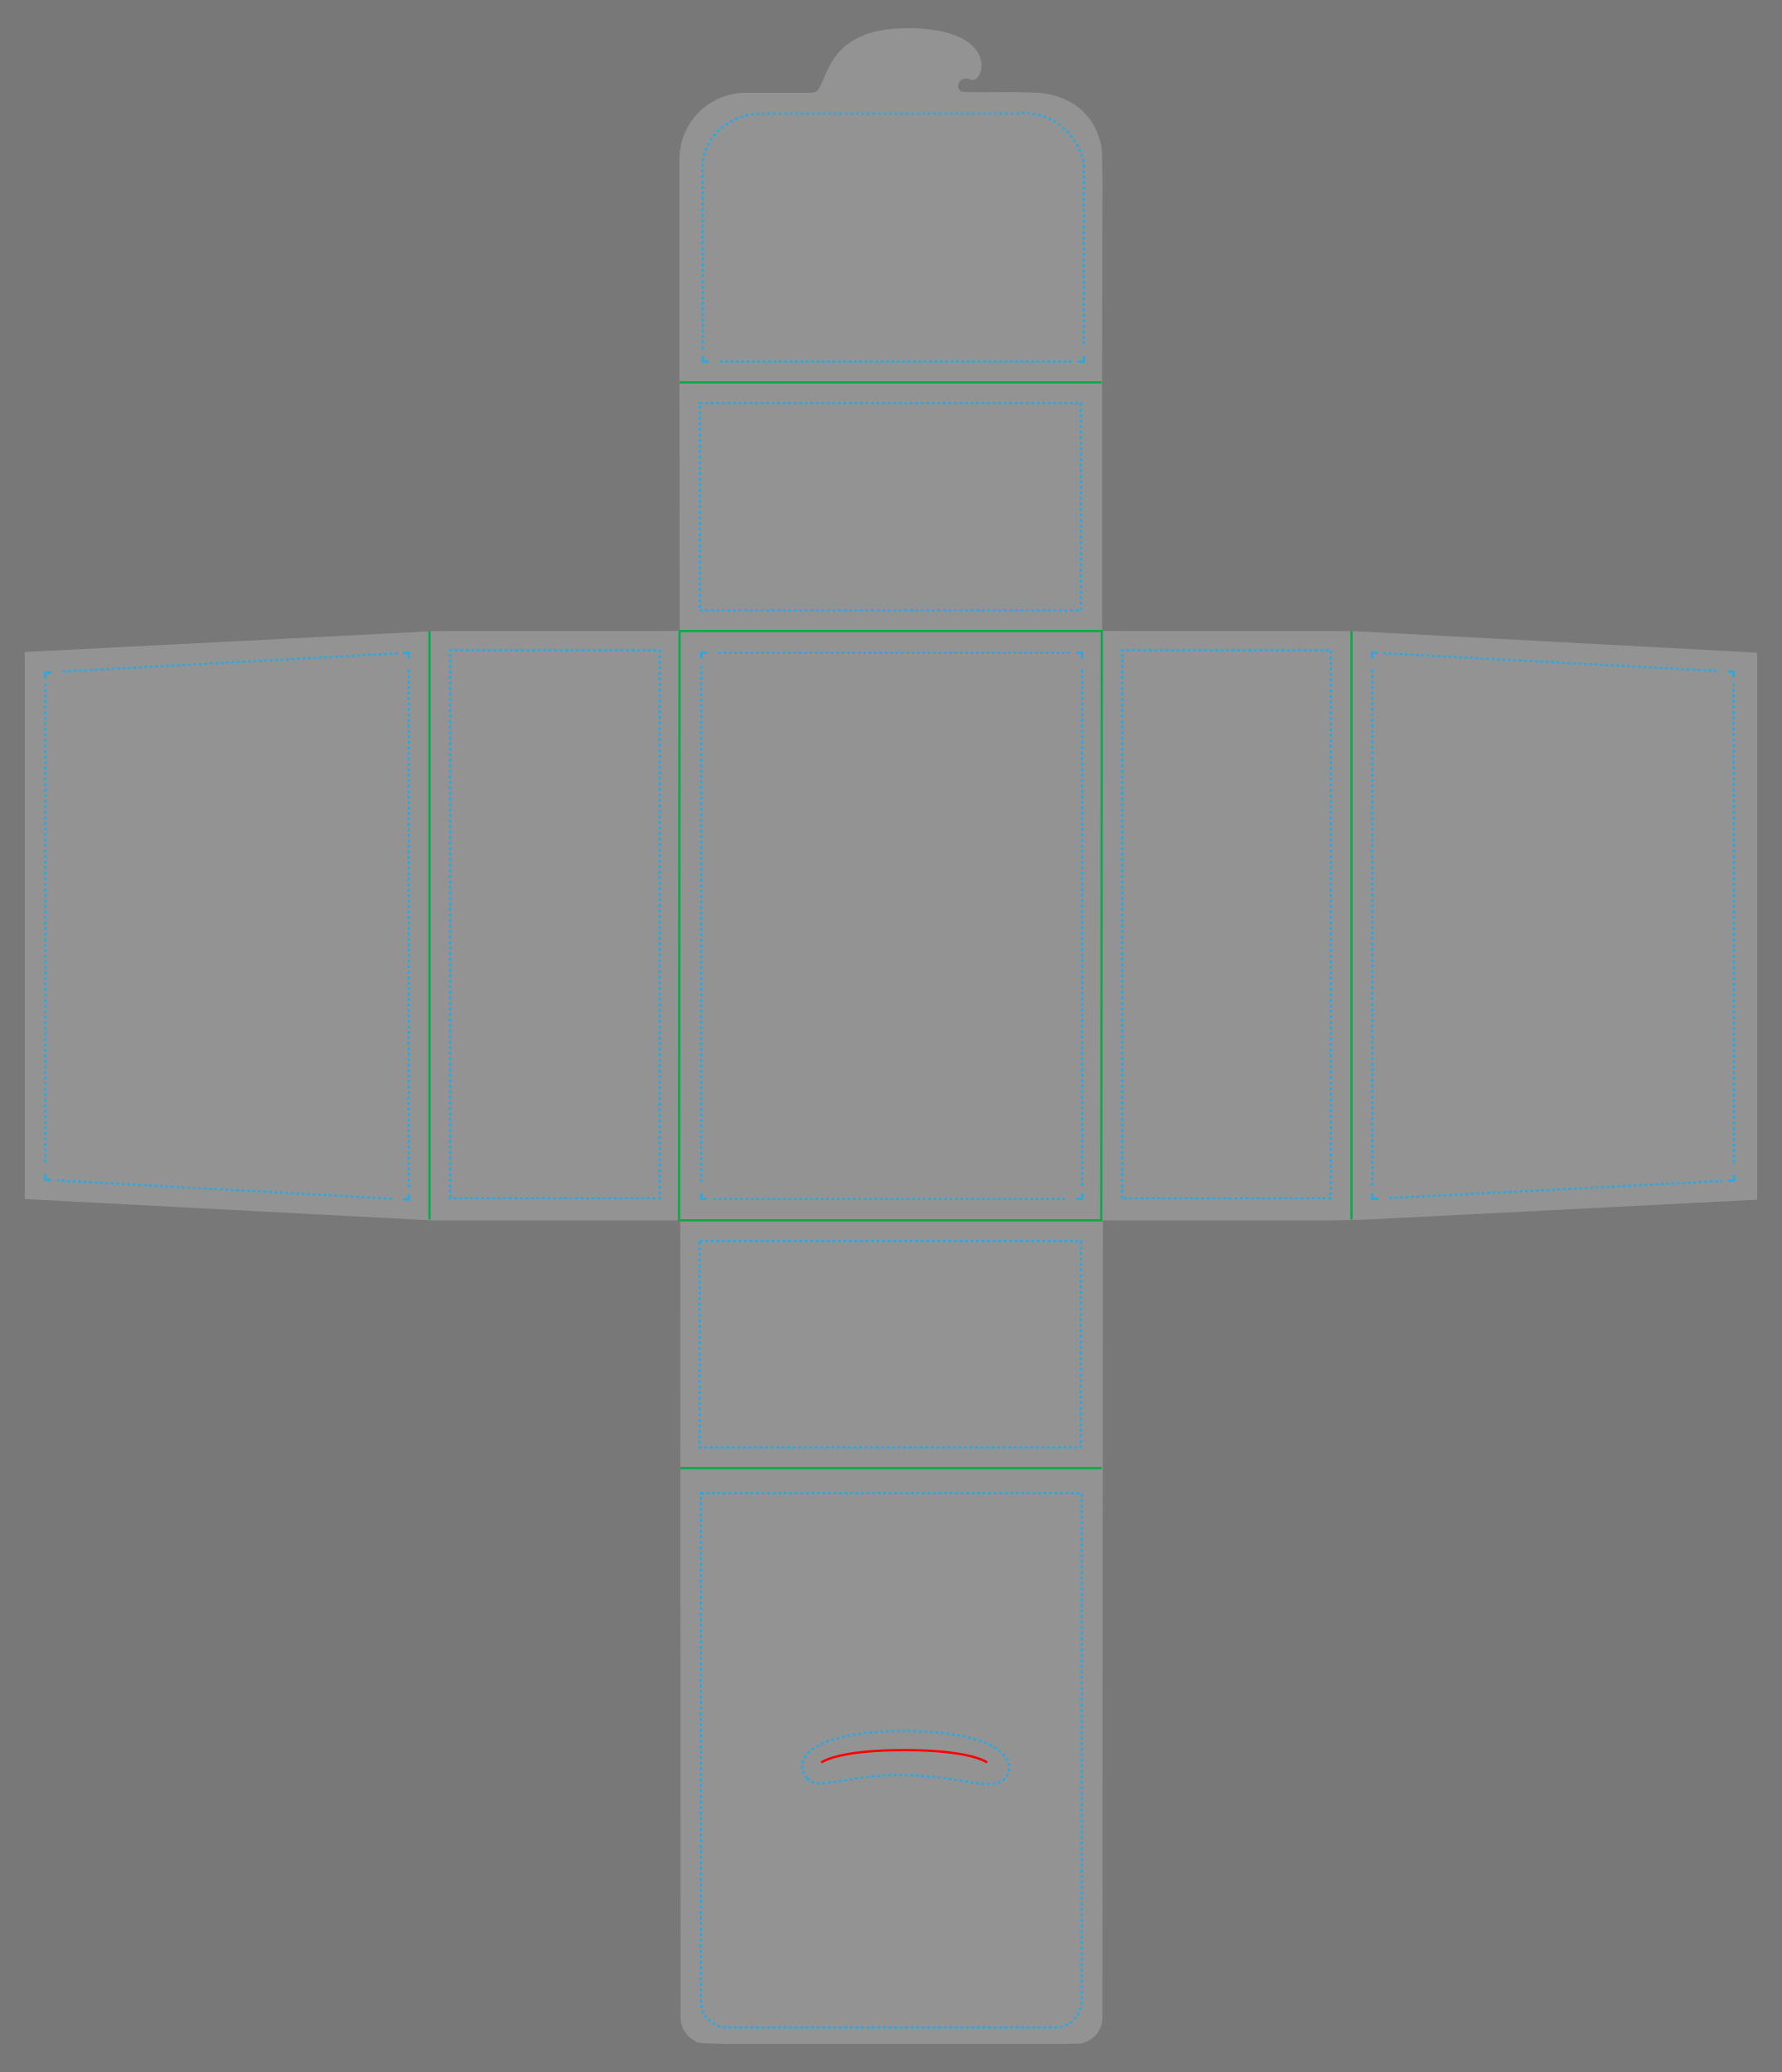
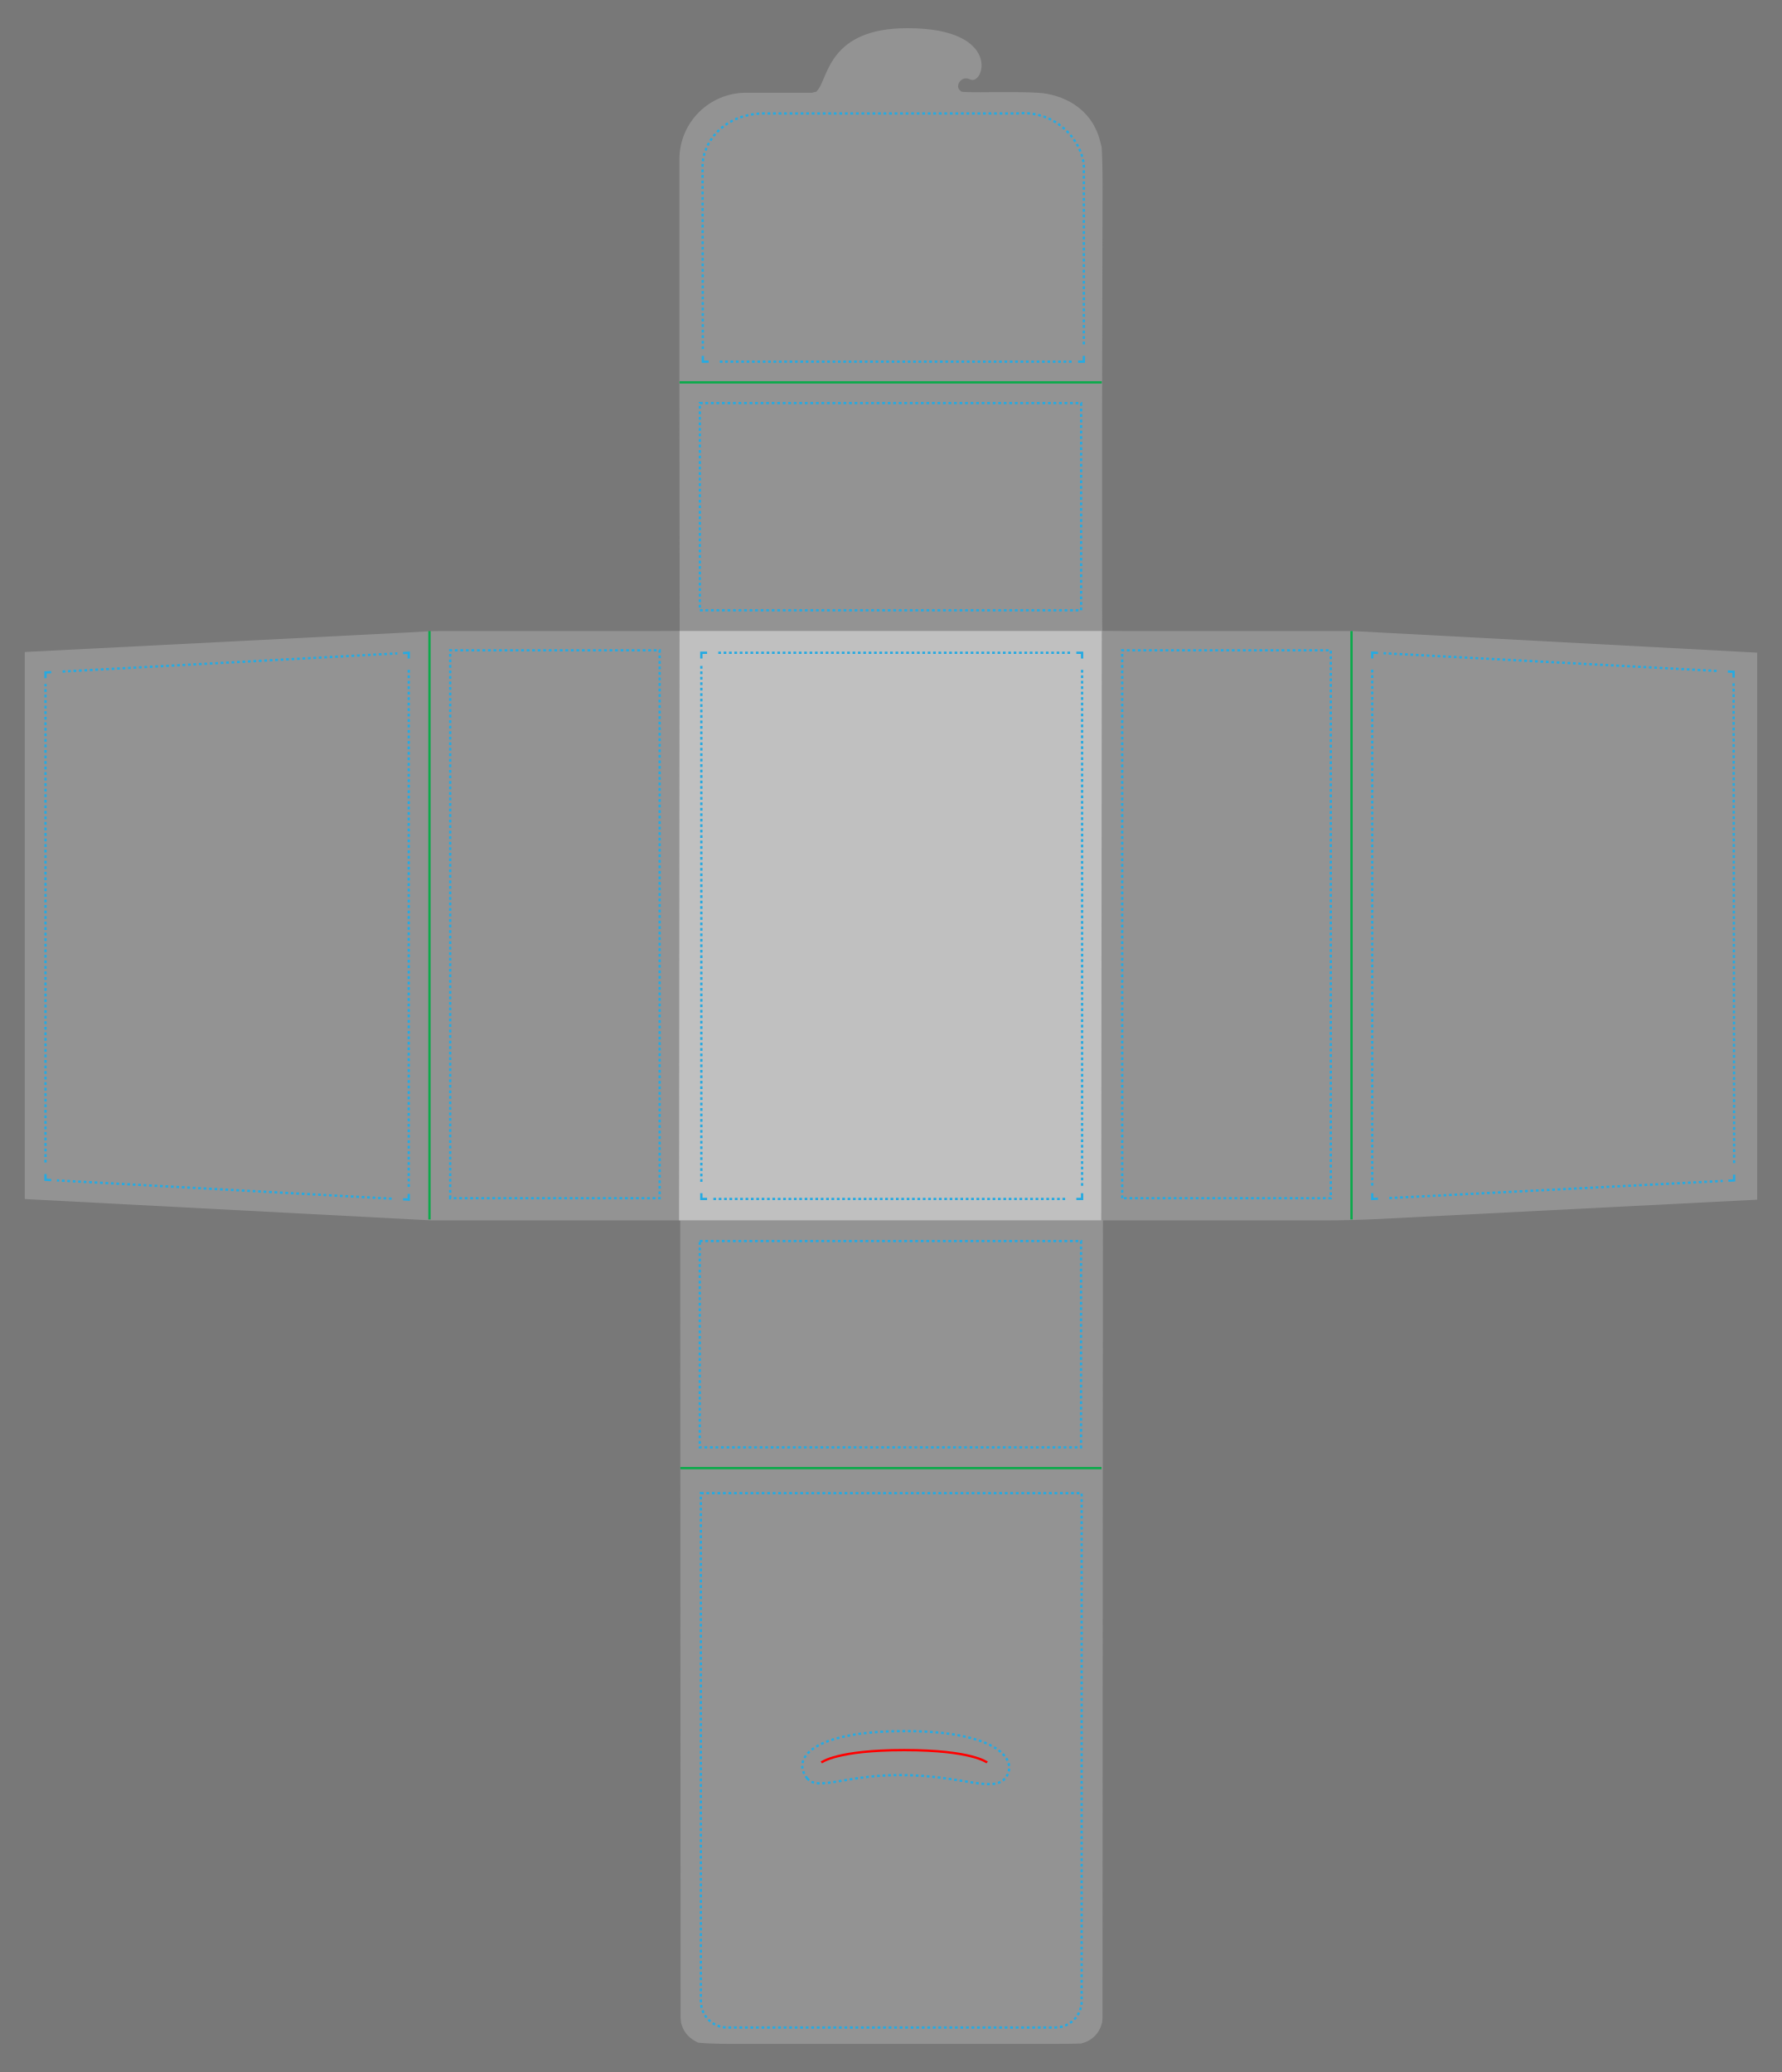
<svg xmlns="http://www.w3.org/2000/svg" viewBox="0 0 3225 3750" width="3225" height="3750" version="1.1" id="svg183">
  <defs id="defs183">
    <defs id="defs1">
      <style id="style1">.cls-1,.cls-2,.cls-3,.cls-4,.cls-5,.cls-6,.cls-7,.cls-8,.cls-9,.cls-10,.cls-11,.cls-12,.cls-13,.cls-14,.cls-15,.cls-16,.cls-17,.cls-18,.cls-19,.cls-20,.cls-21,.cls-22,.cls-23,.cls-24{fill:none;}.cls-2{stroke-dasharray:4.86 4.86;}.cls-2,.cls-3,.cls-4,.cls-5,.cls-6,.cls-7,.cls-8,.cls-9,.cls-11,.cls-13,.cls-14,.cls-15,.cls-16,.cls-17,.cls-18,.cls-19,.cls-20,.cls-21,.cls-22,.cls-24{stroke-miterlimit:10;}.cls-2,.cls-3,.cls-5,.cls-6,.cls-7,.cls-8,.cls-9,.cls-11,.cls-13,.cls-14,.cls-17,.cls-18,.cls-19,.cls-20,.cls-21,.cls-24{stroke:#26aae1;}.cls-3{stroke-dasharray:4.86 4.86;}.cls-4{stroke:#0baa4b;}.cls-25,.cls-26,.cls-27,.cls-28{fill-rule:evenodd;}.cls-25,.cls-29{fill:#fff;}.cls-30,.cls-31,.cls-32,.cls-33{font-family:Arial-Black, 'Arial Black';font-weight:800;}.cls-30,.cls-32,.cls-33,.cls-34{fill:#231f20;}.cls-5{stroke-dasharray:5 5;}.cls-6{stroke-dasharray:5.01 5.01;}.cls-7{stroke-dasharray:4.92 4.92;}.cls-8{stroke-dasharray:5 5;}.cls-9{stroke-dasharray:5.02 5.02;}.cls-10,.cls-12,.cls-15,.cls-22,.cls-23{stroke-width:2px;}.cls-10,.cls-23{stroke:#2ba4dd;}.cls-12{stroke:#ec2224;}.cls-31{fill:#020202;}.cls-31,.cls-32{font-size:12.75px;}.cls-13{stroke-dasharray:4.95 4.95;}.cls-14{stroke-dasharray:4.91 4.91;}.cls-26{fill:#b7d333;}.cls-35{fill:#919396;}.cls-35,.cls-36,.cls-37,.cls-34,.cls-38{font-family:Arial-BoldMT, Arial;font-weight:700;}.cls-35,.cls-36,.cls-37,.cls-38{font-size:9px;}.cls-39{fill:#d0d1d2;}.cls-15{stroke:#0ea94b;}.cls-40{letter-spacing:0em;}.cls-16{stroke:red;}.cls-41{font-size:12.36px;}.cls-42{font-size:14.83px;}.cls-33{font-size:30px;}.cls-43{letter-spacing:0em;}.cls-17{stroke-dasharray:4.94 4.94;}.cls-18{stroke-dasharray:4.94 4.94;}.cls-19{stroke-dasharray:4.94 4.94;}.cls-44{opacity:.5;}.cls-36{fill:#2ba4dd;}.cls-20{stroke-dasharray:4.94 4.94;}.cls-21{stroke-dasharray:4.94 4.94;}.cls-22{stroke:#929395;}.cls-37{fill:#0baa4b;}.cls-23{stroke-dasharray:4.99 4.99;}.cls-45{letter-spacing:-.02em;}.cls-46{letter-spacing:-.02em;}.cls-47{letter-spacing:-.02em;}.cls-48{letter-spacing:-.02em;}.cls-49{letter-spacing:-.02em;}.cls-50{letter-spacing:-.02em;}.cls-51{letter-spacing:-.04em;}.cls-52{letter-spacing:-.04em;}.cls-53{letter-spacing:-.03em;}.cls-54{letter-spacing:-.03em;}.cls-55{letter-spacing:-.03em;}.cls-56{letter-spacing:-.03em;}.cls-57{letter-spacing:0em;}.cls-58,.cls-28{fill:#4e494b;}.cls-34{font-size:10px;}.cls-24{stroke-dasharray:5;}.cls-59{letter-spacing:.03em;}.cls-60{letter-spacing:.02em;}.cls-61{letter-spacing:.05em;}.cls-38{fill:#eb222a;}.cls-62{letter-spacing:.01em;}</style>
    </defs>
  </defs>
  <path class="cls-44" d="M -1.29e-5,-1.5e-5 V 3750 H 3225 V -1.5e-5 Z" id="path1" style="stroke-width:4.167" />
  <path class="cls-16" d="m 779.625,1142.292 c 0,0 -18.542,1.208 -41.417,2.375 L 45.292,1180 c -0.25,0 -0.458,0.208 -0.458,0.5 v 989.083 c 0,0.25 0.208,0.458 0.458,0.5 l 734.708,38.583 c 0,0 0,0 0,0 H 1230.5 c 0.25,0 0.5,0.208 0.5,0.5 l 0.708,1401.542 c 0,22.917 0,41.333 0,40.917 0,-0.417 0.375,3.792 0.833,9.417 l 1.5,4.667 c 3.708,11.542 11.667,21.208 22.042,27.125 l 7.042,4 c 9.25,1.25 35.583,2.292 58.5,2.292 h 583.708 c 22.917,0 45.875,-0.292 50.958,-0.667 l 4.333,-1.25 c 11.292,-3.333 20.875,-10.667 27.083,-20.375 2.375,-3.75 4.292,-7.833 5.583,-12.208 l 1.292,-4.333 c 0.375,-5.167 0.708,-9.042 0.708,-8.625 0,0.417 0,-18 0,-40.917 l 0.75,-1401.542 c 0,-0.25 0.208,-0.5 0.5,-0.5 h 406.917 c 22.917,0 60.417,-0.958 83.292,-2.125 l 692.917,-35.333 c 0.25,0 0.458,-0.208 0.458,-0.5 v -989.083 c 0,-0.25 -0.208,-0.458 -0.458,-0.5 l -731.958,-39.083 c 0,0 0,0 0,0 h -410.875 c -22.917,0 -41.792,-0.125 -41.958,-0.25 -0.167,-0.125 -0.292,-19 -0.292,-41.917 V 733.75 c 0,-22.917 0,-60.417 0.083,-83.333 l 0.708,-317.125 c 0.042,-22.917 -0.667,-52.958 -1.583,-66.708 l -2.708,-10.708 c -15.667,-62.292 -70.167,-85.083 -111,-87.875 -29.667,-2 -88.375,-1.167 -88.375,-1.167 -22.917,0.333 -46,0 -51.292,-0.75 l -2.583,-2.042 c -10.417,-8.25 1.792,-28.292 17.958,-20.333 24.958,12.292 59.167,-92.583 -113.25,-92.708 C 1501.5,50.917 1499.25,138 1480.667,161.875 l -3.042,3.917 c -4.458,1.125 -8.083,2.083 -8.083,2.083 0,0 -0.417,0 -0.875,0 -0.458,0 -19.625,0 -42.542,0 h -76.083 c -66.542,0 -120.5,53.958 -120.5,120.5 v 362.042 c 0,22.917 0,60.417 0.042,83.333 L 1230,1100 c 0,22.917 0.042,41.75 0,41.875 -0.042,0.125 -18.75,0.208 -41.667,0.208 H 821.083 c -22.917,0 -41.583,0.125 -41.458,0.25 z" id="clipping" style="stroke-width:4.167;stroke:none;fill:#939393;fill-opacity:1" />
  <line class="cls-4" x1="777.25" y1="2207.042" x2="777.25" y2="1142.042" id="line157" style="stroke-width:4.167" />
  <line class="cls-4" x1="1229.833" y1="692.042" x2="1994" y2="692.042" id="line158" style="stroke-width:4.167" />
-   <polyline class="cls-4" points="295.16 274.09 478.56 274.09 478.33 530.07 294.94 530.07 295.16 274.09" id="polyline158" transform="matrix(4.166667,0,0,4.166667,-1.29e-5,-1.5e-5)" />
+   <path id="actualSize" style="stroke-miterlimit:10;fill:#c0c0c0;fill-opacity:1;stroke:none" class="cls-4" transform="matrix(4.166667,0,0,4.166667,-1.29e-5,-1.5e-5)" d="m 295.16,274.09 h 183.4 l -0.23,255.98 H 294.94 l 0.22,-255.98" />
  <line class="cls-4" x1="1993.417" y1="2657.042" x2="1231.333" y2="2657.042" id="line159" style="stroke-width:4.167" />
  <line class="cls-4" x1="2445.917" y1="2207.042" x2="2445.917" y2="1142.042" id="line160" style="stroke-width:4.167" />
  <polyline class="cls-11" points="467.5 283.54 470 283.54 470 286.04" id="polyline160" transform="matrix(4.166667,0,0,4.166667,-1.29e-5,-1.5e-5)" />
  <line class="cls-17" x1="1958.333" y1="1212.417" x2="1958.333" y2="2149.208" id="line161" style="stroke-width:4.167" />
  <polyline class="cls-11" points="470 518.28 470 520.78 467.5 520.78" id="polyline161" transform="matrix(4.166667,0,0,4.166667,-1.29e-5,-1.5e-5)" />
  <line class="cls-3" x1="1927.667" y1="2169.917" x2="1289.792" y2="2169.917" id="line162" style="stroke-width:4.167" />
  <polyline class="cls-11" points="307.12 520.78 304.62 520.78 304.62 518.28" id="polyline162" transform="matrix(4.166667,0,0,4.166667,-1.29e-5,-1.5e-5)" />
  <line class="cls-18" x1="1269.25" y1="2138.917" x2="1269.25" y2="1202.125" id="line163" style="stroke-width:4.167" />
  <polyline class="cls-11" points="304.62 286.04 304.62 283.54 307.12 283.54" id="polyline163" transform="matrix(4.166667,0,0,4.166667,-1.29e-5,-1.5e-5)" />
  <line class="cls-3" x1="1299.917" y1="1181.417" x2="1937.792" y2="1181.417" id="line164" style="stroke-width:4.167" />
  <polyline class="cls-11" points="175.05 283.67 177.54 283.54 177.54 286.04" id="polyline164" transform="matrix(4.166667,0,0,4.166667,-1.29e-5,-1.5e-5)" />
  <line class="cls-13" x1="739.75" y1="1212.458" x2="739.75" y2="2150.416" id="line165" style="stroke-width:4.167" />
  <polyline class="cls-11" points="177.54 518.57 177.54 521.07 175.05 520.93" id="polyline165" transform="matrix(4.166667,0,0,4.166667,-1.29e-5,-1.5e-5)" />
  <line class="cls-20" x1="708.833" y1="2169.416" x2="103" y2="2136.333" id="line166" style="stroke-width:4.167" />
  <polyline class="cls-11" points="22.26 512.59 19.76 512.45 19.76 509.95" id="polyline166" transform="matrix(4.166667,0,0,4.166667,-1.29e-5,-1.5e-5)" />
  <line class="cls-6" x1="82.333" y1="2103.917" x2="82.333" y2="1237.917" id="line167" style="stroke-width:4.167" />
  <polyline class="cls-11" points="19.76 294.59 19.76 292.09 22.26 291.96" id="polyline167" transform="matrix(4.166667,0,0,4.166667,-1.29e-5,-1.5e-5)" />
  <line class="cls-21" x1="113.292" y1="1215.375" x2="719.083" y2="1182.542" id="line168" style="stroke-width:4.167" />
  <polyline class="cls-11" points="598.52 283.61 596.02 283.48 596.02 285.98" id="polyline168" transform="matrix(4.166667,0,0,4.166667,-1.29e-5,-1.5e-5)" />
  <line class="cls-19" x1="2483.417" y1="1212.167" x2="2483.417" y2="2149.208" id="line169" style="stroke-width:4.167" />
  <polyline class="cls-11" points="596.02 518.28 596.02 520.78 598.52 520.65" id="polyline169" transform="matrix(4.166667,0,0,4.166667,-1.29e-5,-1.5e-5)" />
  <line class="cls-7" x1="2514.292" y1="2168.334" x2="3117.708" y2="2137.375" id="line170" style="stroke-width:4.167" />
  <polyline class="cls-11" points="750.71 512.84 753.2 512.72 753.2 510.22" id="polyline170" transform="matrix(4.166667,0,0,4.166667,-1.29e-5,-1.5e-5)" />
  <line class="cls-9" x1="3138.334" y1="2105" x2="3137.416" y2="1236.75" id="line171" style="stroke-width:4.167" />
  <polyline class="cls-11" points="752.98 294.31 752.97 291.81 750.48 291.68" id="polyline171" transform="matrix(4.166667,0,0,4.166667,-1.29e-5,-1.5e-5)" />
  <line class="cls-14" x1="3106.584" y1="1214.25" x2="2504.041" y2="1182.25" id="line172" style="stroke-width:4.167" />
  <polyline class="cls-11" points="305.27 154.59 305.28 157.09 307.78 157.09" id="polyline172" transform="matrix(4.166667,0,0,4.166667,-1.29e-5,-1.5e-5)" />
  <line class="cls-2" x1="1302.667" y1="654.542" x2="1940.958" y2="654.542" id="line173" style="stroke-width:4.167" />
  <polyline class="cls-11" points="468.26 157.09 470.76 157.09 470.76 154.59" id="polyline173" transform="matrix(4.166667,0,0,4.166667,-1.29e-5,-1.5e-5)" />
  <path class="cls-5" d="M 1961.5,623.292 V 300 c -2.083,-41.042 -46.875,-101.708 -121.417,-94.625 h -450.25 c -82.375,-2.542 -119.25,55.708 -118.417,96.125 l 0.542,332.208" id="path173" style="stroke-width:4.167" />
  <path class="cls-8" d="m 1460.792,3218.542 c 19.25,23.542 68.208,-5.958 167.458,-5.958 112.042,0 169.167,33.458 191.5,4.958 23.708,-30.292 -10.958,-84.5 -181.708,-84.5 -170.75,0 -205.75,50.625 -177.25,85.458 z" id="path174" style="stroke-width:4.167" />
  <path class="cls-24" d="m 1268.417,2702.417 h 689.125 V 3621.75 c 0,26.333 -21.375,47.75 -47.75,47.75 H 1316.125 c -26.333,0 -47.75,-21.375 -47.75,-47.75 v -919.333 0 z" id="path175" style="stroke-width:4.167" />
  <rect class="cls-24" x="1266.417" y="2246.125" width="690.042" height="373.375" id="rect175" style="stroke-width:4.167" />
  <rect class="cls-24" x="1266.583" y="729.542" width="690.042" height="375" id="rect176" style="stroke-width:4.167" />
  <rect class="cls-24" x="-2168.542" y="814.75" width="991.583" height="379.083" transform="rotate(-90)" id="rect177" style="stroke-width:4.167" />
  <rect class="cls-24" x="-2168.542" y="2030.917" width="991.583" height="377.5" transform="rotate(-90)" id="rect178" style="stroke-width:4.167" />
  <path id="Curved_slice" class="cls-16" d="m 1486.458,3189.875 c 0,0 27.25,-22.458 150,-22.458 122.75,0 150,22.458 150,22.458" style="stroke-width:4.167" />
</svg>
